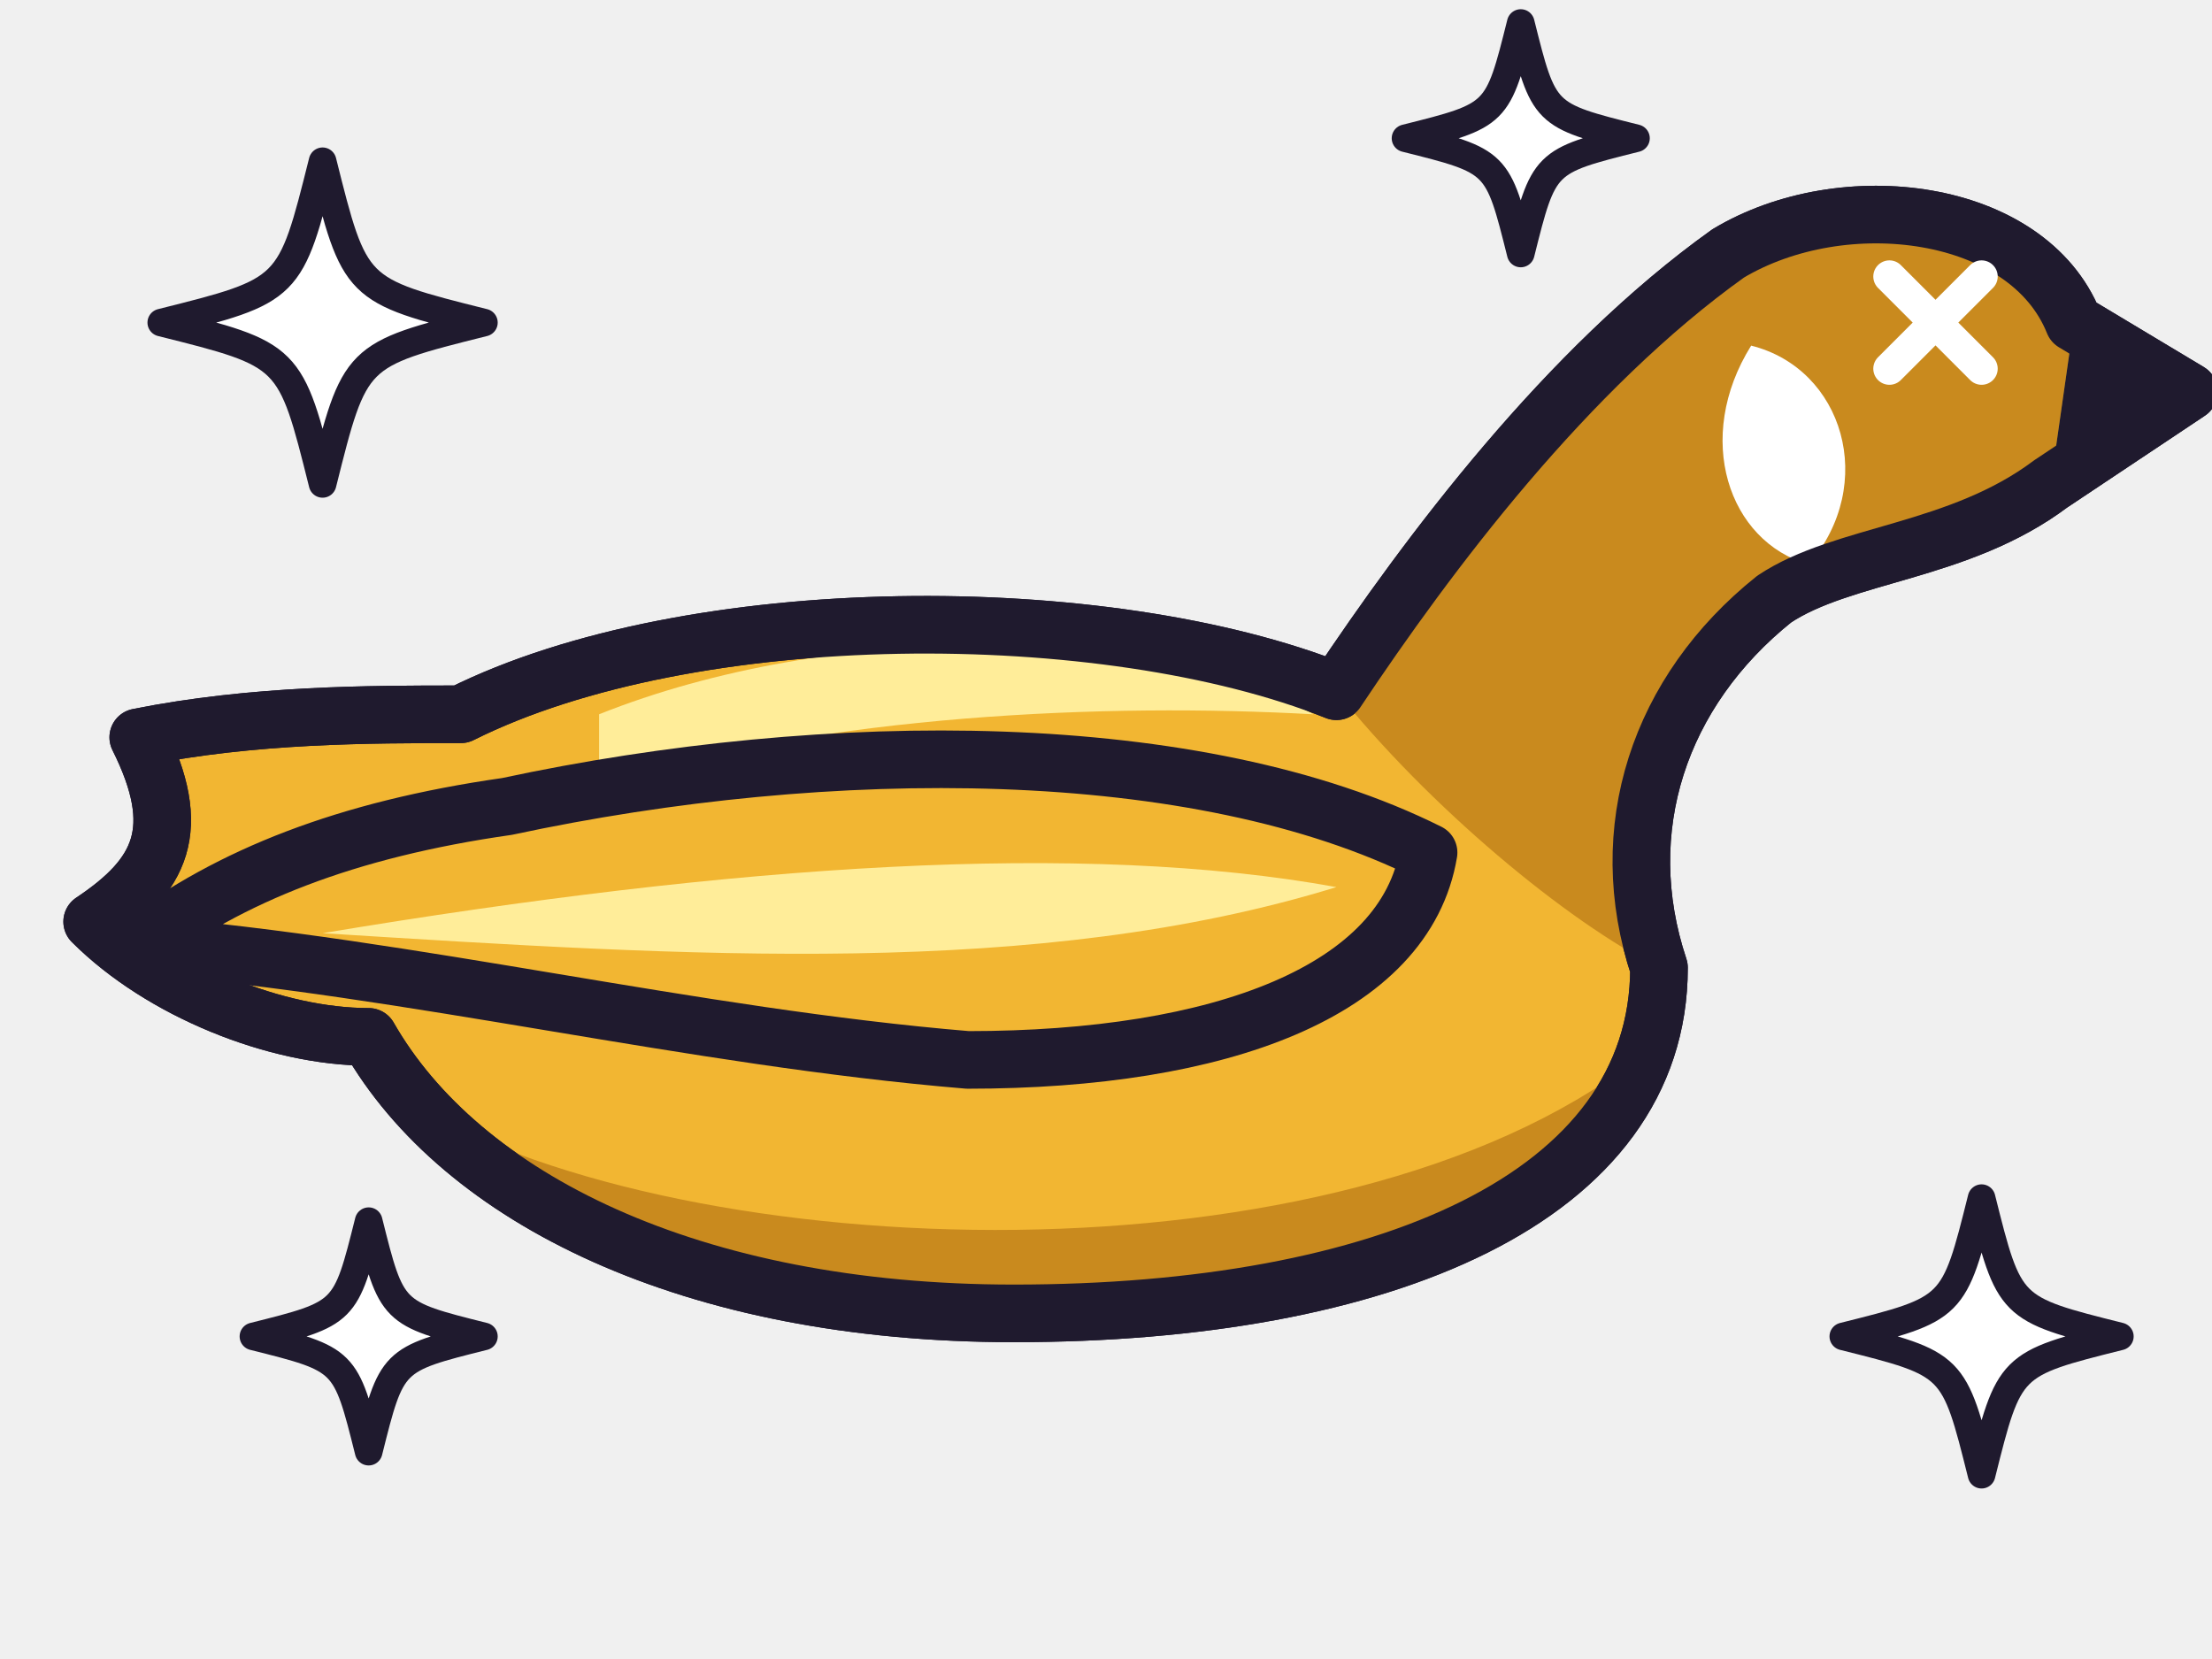
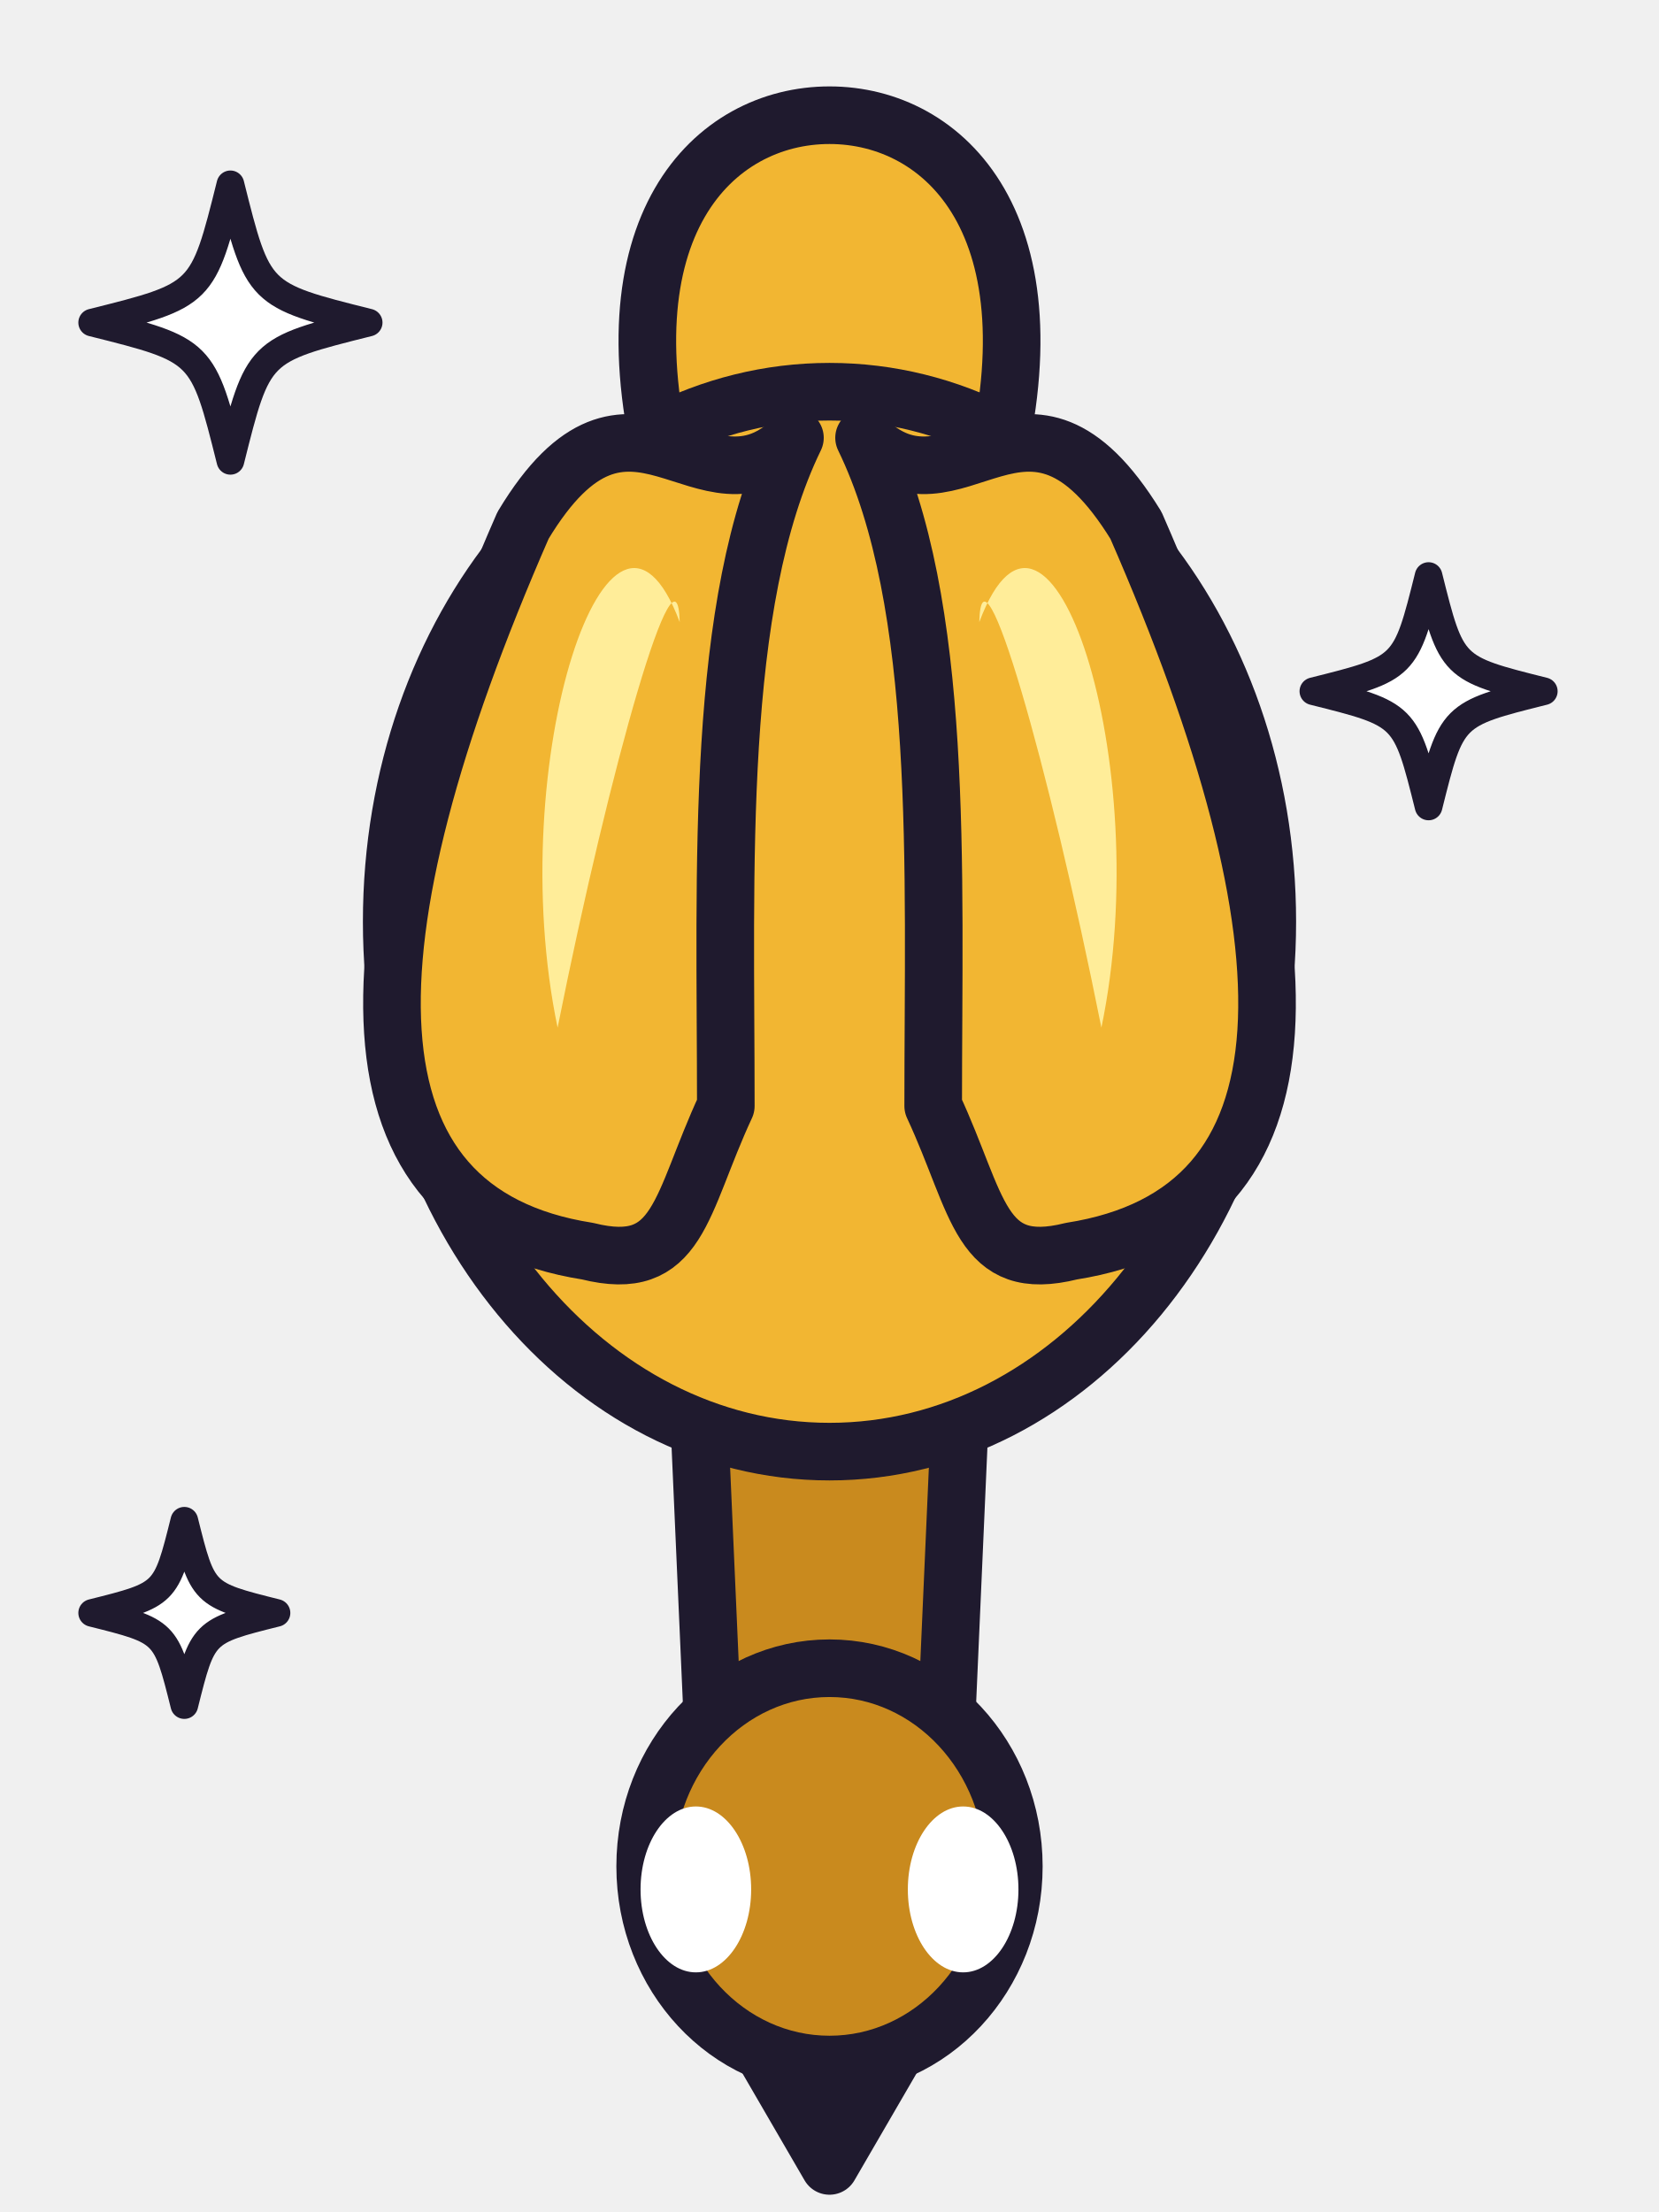
- <svg xmlns="http://www.w3.org/2000/svg" width="96" height="72" viewBox="0 0 96 72">
-   <path d="M20 31 C30 26 48 26 58 30 C62 24 68 16 75 11 C80 8 88 9 90 14 L95 17 L89 21 C85 24 80 24 77 26 C72 30 70 36 72 42 C72 52 60 57 44 57 C30 57 20 52 16 45 C12 45 7 43 4 40 C7 38 8 36 6 32 C11 31 16 31 20 31 Z" fill="#f2b632" stroke="#1f1a2e" stroke-width="2.5" stroke-linejoin="round" stroke-linecap="round" />
-   <path d="M18 48 C30 55 58 56 71 46 C68 53 58 57 44 57 C30 57 22 53 18 48 Z" fill="#c98a1e" />
-   <path d="M26 31 C36 27 50 27 57 31 C48 30.5 36 31 26 34 Z" fill="#ffed99" />
-   <path d="M58 30 C62 24 68 16 75 11 C80 8 88 9 90 14 L89 21 C85 24 80 24 77 26 C72 30 70 36 72 42 C68 40 62 35 58 30 Z" fill="#c98a1e" />
-   <path d="M76 15 C80 16 81.5 21 78.5 24.5 C75 23.5 73.5 19 76 15 Z" fill="#ffffff" />
-   <path d="M90 14 L95 17 L89 21 Z" fill="#1f1a2e" />
-   <path d="M20 31 C30 26 48 26 58 30 C62 24 68 16 75 11 C80 8 88 9 90 14 L95 17 L89 21 C85 24 80 24 77 26 C72 30 70 36 72 42 C72 52 60 57 44 57 C30 57 20 52 16 45 C12 45 7 43 4 40 C7 38 8 36 6 32 C11 31 16 31 20 31 Z" fill="none" stroke="#1f1a2e" stroke-width="2.5" stroke-linejoin="round" />
-   <path d="M82 12 L86 16 M86 12 L82 16" fill="none" stroke="#ffffff" stroke-width="1.4" stroke-linecap="round" />
-   <path d="M14 7 C15.4 12.6 15.4 12.6 21 14 C15.4 15.4 15.4 15.4 14 21 C12.6 15.4 12.6 15.4 7 14 C12.6 12.6 12.6 12.6 14 7 Z" fill="#ffffff" stroke="#1f1a2e" stroke-width="1.2" stroke-linejoin="round" />
-   <path d="M66 1 C67.0 5.0 67.0 5.0 71 6 C67.0 7.0 67.0 7.0 66 11 C65.0 7.0 65.0 7.0 61 6 C65.0 5.0 65.0 5.0 66 1 Z" fill="#ffffff" stroke="#1f1a2e" stroke-width="1.2" stroke-linejoin="round" />
-   <path d="M86 52 C87.2 56.8 87.2 56.8 92 58 C87.2 59.2 87.2 59.2 86 64 C84.8 59.2 84.8 59.2 80 58 C84.8 56.8 84.8 56.8 86 52 Z" fill="#ffffff" stroke="#1f1a2e" stroke-width="1.2" stroke-linejoin="round" />
-   <path d="M16 53 C17.0 57.0 17.0 57.0 21 58 C17.0 59.0 17.0 59.0 16 63 C15.0 59.0 15.0 59.0 11 58 C15.0 57.0 15.0 57.0 16 53 Z" fill="#ffffff" stroke="#1f1a2e" stroke-width="1.2" stroke-linejoin="round" />
-   <path d="M62 37 C52 32 36 32 22 35 C15 36 10 38 6 41 C18 42 30 45 42 46 C53 46 61 43 62 37 Z" fill="#f2b632" stroke="#1f1a2e" stroke-width="2.5" stroke-linejoin="round" stroke-linecap="round" />
-   <path d="M58 38.5 C47 36.5 32 37.5 14 40.5 C30 41.5 45 42.5 58 38.5 Z" fill="#ffed99" />
+ <svg xmlns="http://www.w3.org/2000/svg" width="72" height="96" viewBox="0 0 72 96">
+   <path d="M29 21 C26 9.8 31 5 36 5 C41 5 46 9.8 43 21 Z" fill="#f2b632" stroke="#1f1a2e" stroke-width="2.5" stroke-linejoin="round" stroke-linecap="round" />
+   <path d="M30 53.8 L31.2 81 L40.8 81 L42 53.8 Z" fill="#c98a1e" stroke="#1f1a2e" stroke-width="2.5" stroke-linejoin="round" stroke-linecap="round" />
+   <path d="M32.4 87.8 L36 94 L39.6 87.8 Z" fill="#1f1a2e" stroke="#1f1a2e" stroke-width="2.5" stroke-linejoin="round" stroke-linecap="round" />
+   <ellipse cx="36" cy="81" rx="8" ry="8.6" fill="#c98a1e" stroke="#1f1a2e" stroke-width="2.5" stroke-linejoin="round" stroke-linecap="round" />
+   <ellipse cx="30.2" cy="82" rx="2.4" ry="3.6" fill="#ffffff" />
+   <ellipse cx="41.8" cy="82" rx="2.4" ry="3.6" fill="#ffffff" />
+   <ellipse cx="36" cy="40" rx="19" ry="23" fill="#f2b632" stroke="#1f1a2e" stroke-width="2.5" stroke-linejoin="round" stroke-linecap="round" />
+   <path d="M25.5 54.3 C14.7 52.6 14.7 41.1 22.7 22.8 C27.4 15 30.5 23 34.5 19 C31 26.2 31.5 37.7 31.5 48 C29.5 52.3 29.5 55.3 25.5 54.3 Z" fill="#f2b632" stroke="#1f1a2e" stroke-width="2.5" stroke-linejoin="round" stroke-linecap="round" />
+   <path d="M24.2 44.6 C21.8 33.1 26.5 19 29.5 27 C29.4 23 26.5 33.1 24.2 44.6 Z" fill="#ffed99" />
+   <path d="M46.5 54.3 C57.3 52.6 57.3 41.1 49.3 22.8 C44.5 15 41.5 23 37.5 19 C41 26.2 40.5 37.7 40.5 48 C42.5 52.3 42.5 55.3 46.5 54.3 Z" fill="#f2b632" stroke="#1f1a2e" stroke-width="2.5" stroke-linejoin="round" stroke-linecap="round" />
+   <path d="M47.8 44.6 C50.2 33.1 45.5 19 42.5 27 C42.6 23 45.5 33.1 47.8 44.6 Z" fill="#ffed99" />
+   <path d="M10 8 C11.2 12.8 11.2 12.8 16 14 C11.2 15.2 11.2 15.2 10 20 C8.8 15.2 8.8 15.2 4 14 C8.8 12.8 8.8 12.8 10 8 Z" fill="#ffffff" stroke="#1f1a2e" stroke-width="1.2" stroke-linejoin="round" />
+   <path d="M62 25 C63 29 63 29 67 30 C63 31 63 31 62 35 C61 31 61 31 57 30 C61 29 61 29 62 25 Z" fill="#ffffff" stroke="#1f1a2e" stroke-width="1.2" stroke-linejoin="round" />
+   <path d="M8 66 C8.8 69.2 8.8 69.2 12 70 C8.8 70.8 8.8 70.8 8 74 C7.2 70.8 7.2 70.8 4 70 C7.2 69.2 7.2 69.2 8 66 Z" fill="#ffffff" stroke="#1f1a2e" stroke-width="1.2" stroke-linejoin="round" />
</svg>
